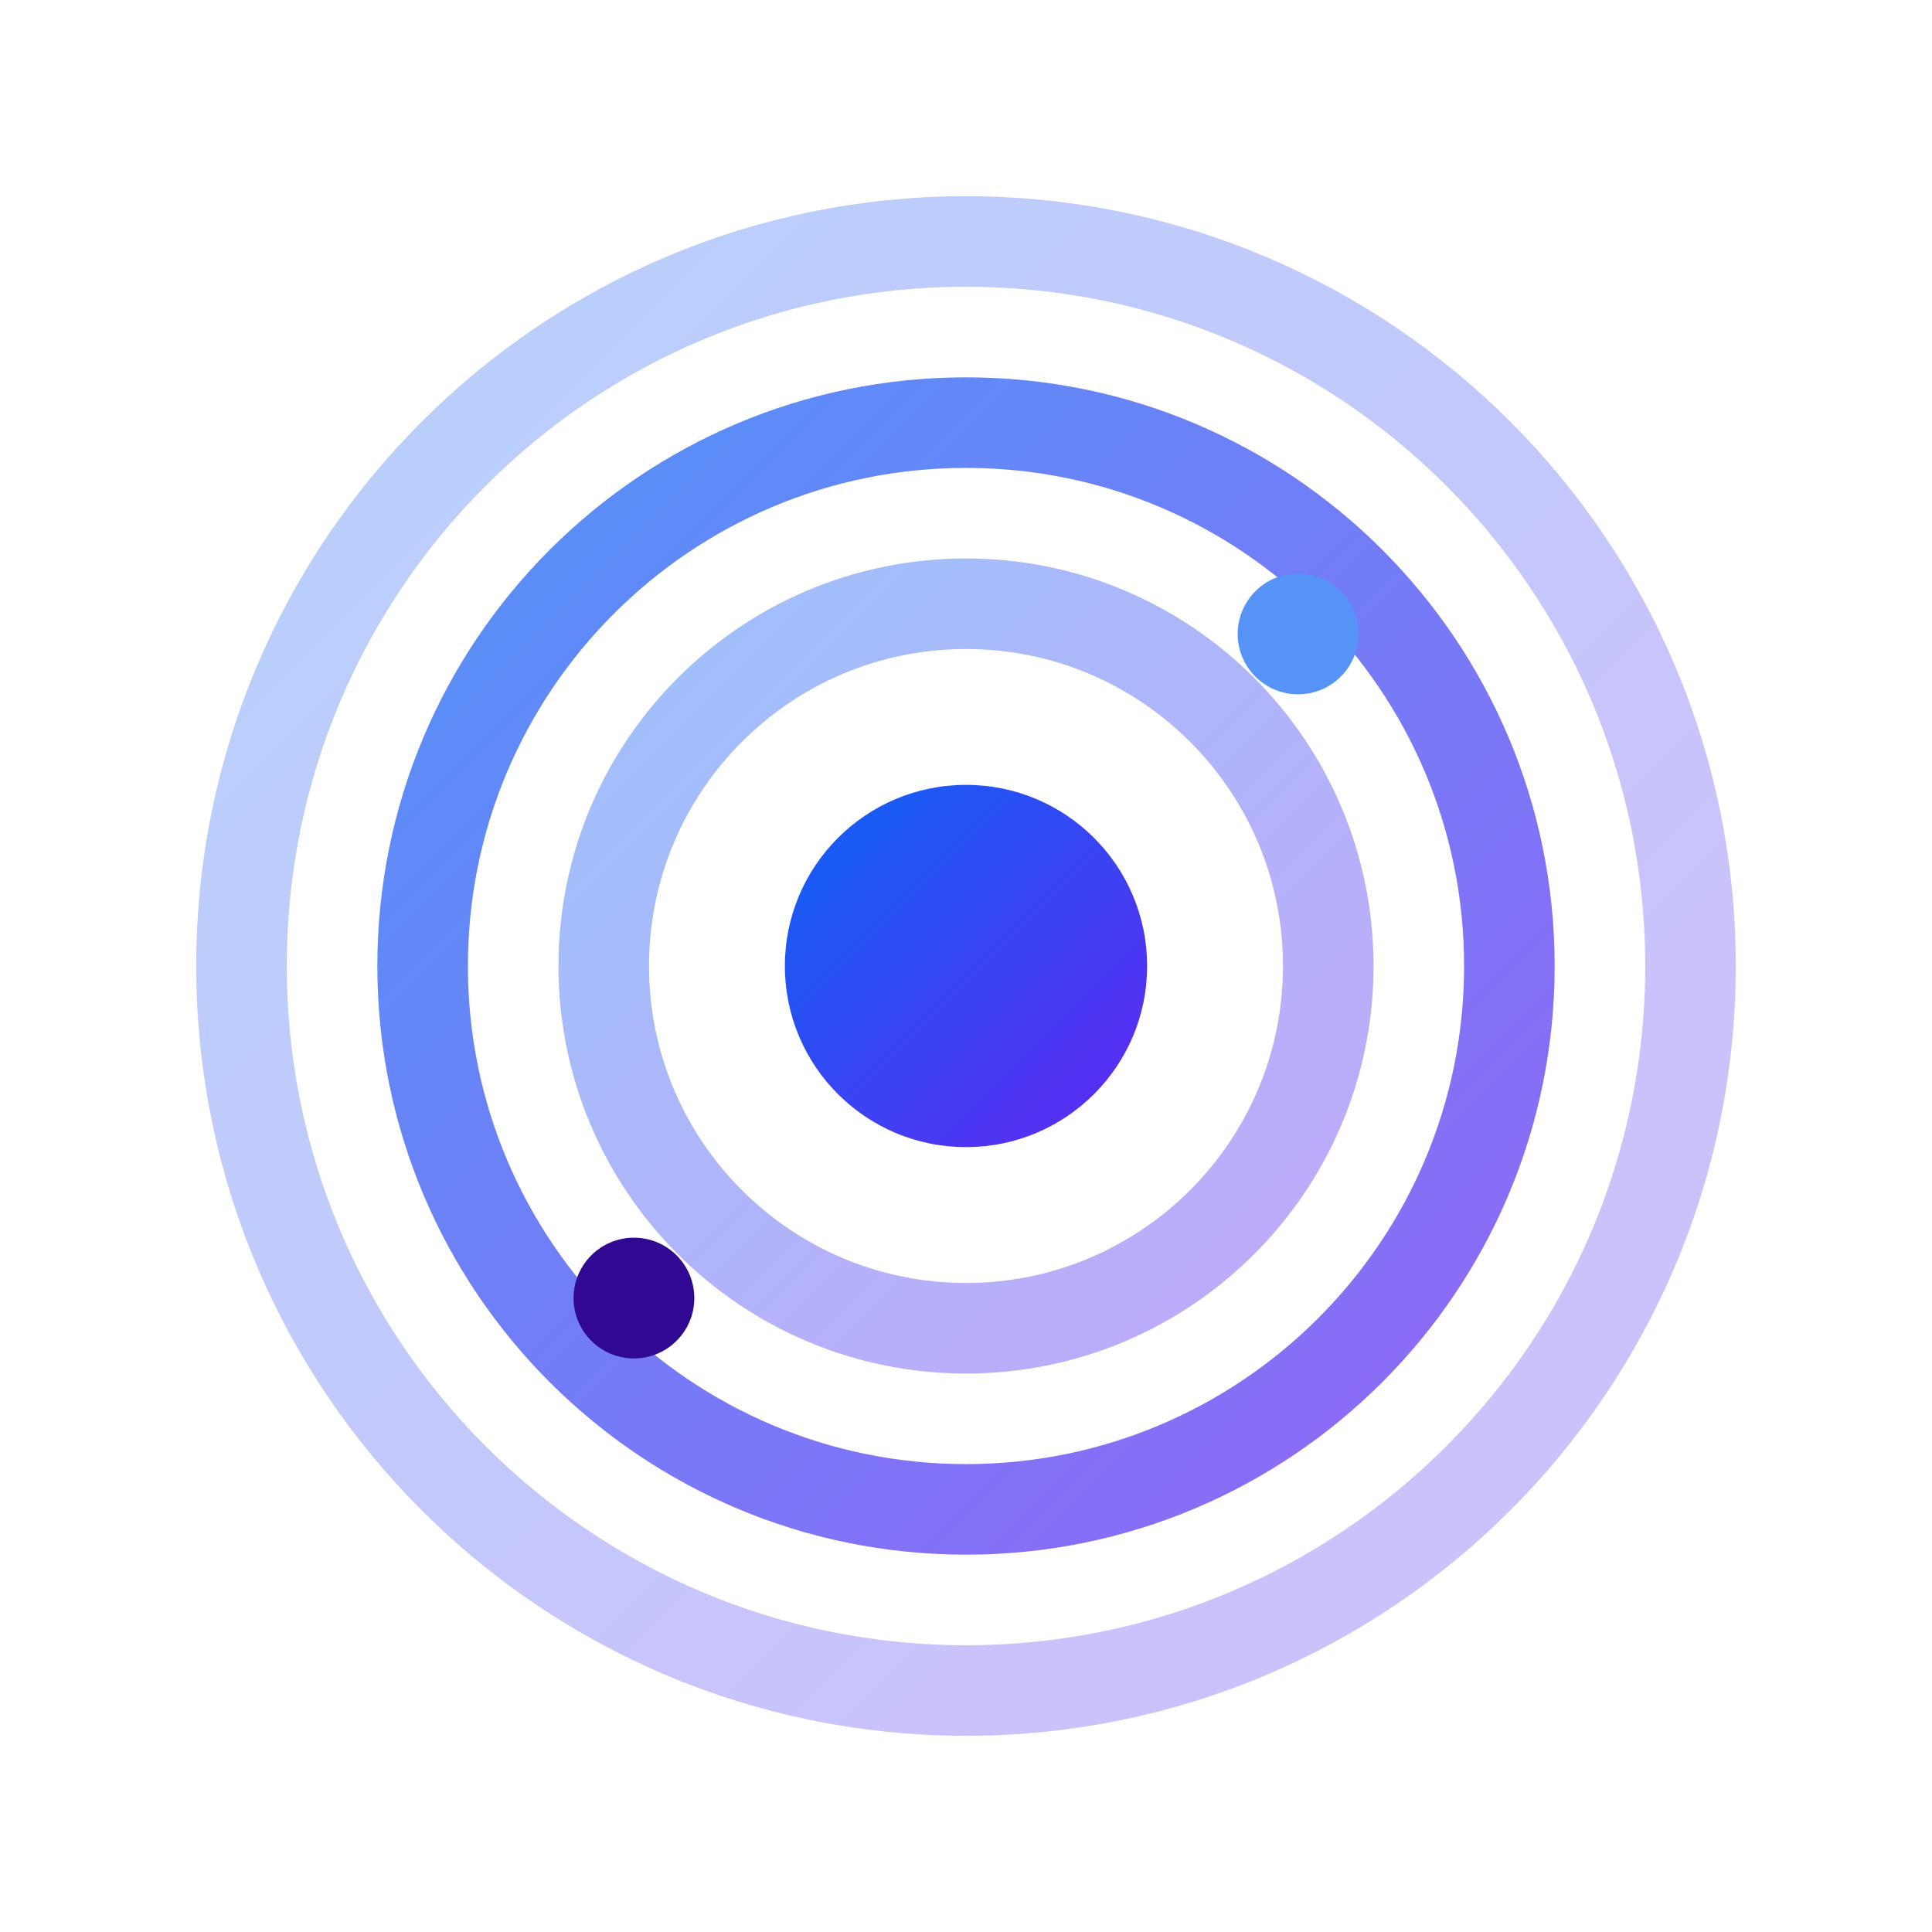
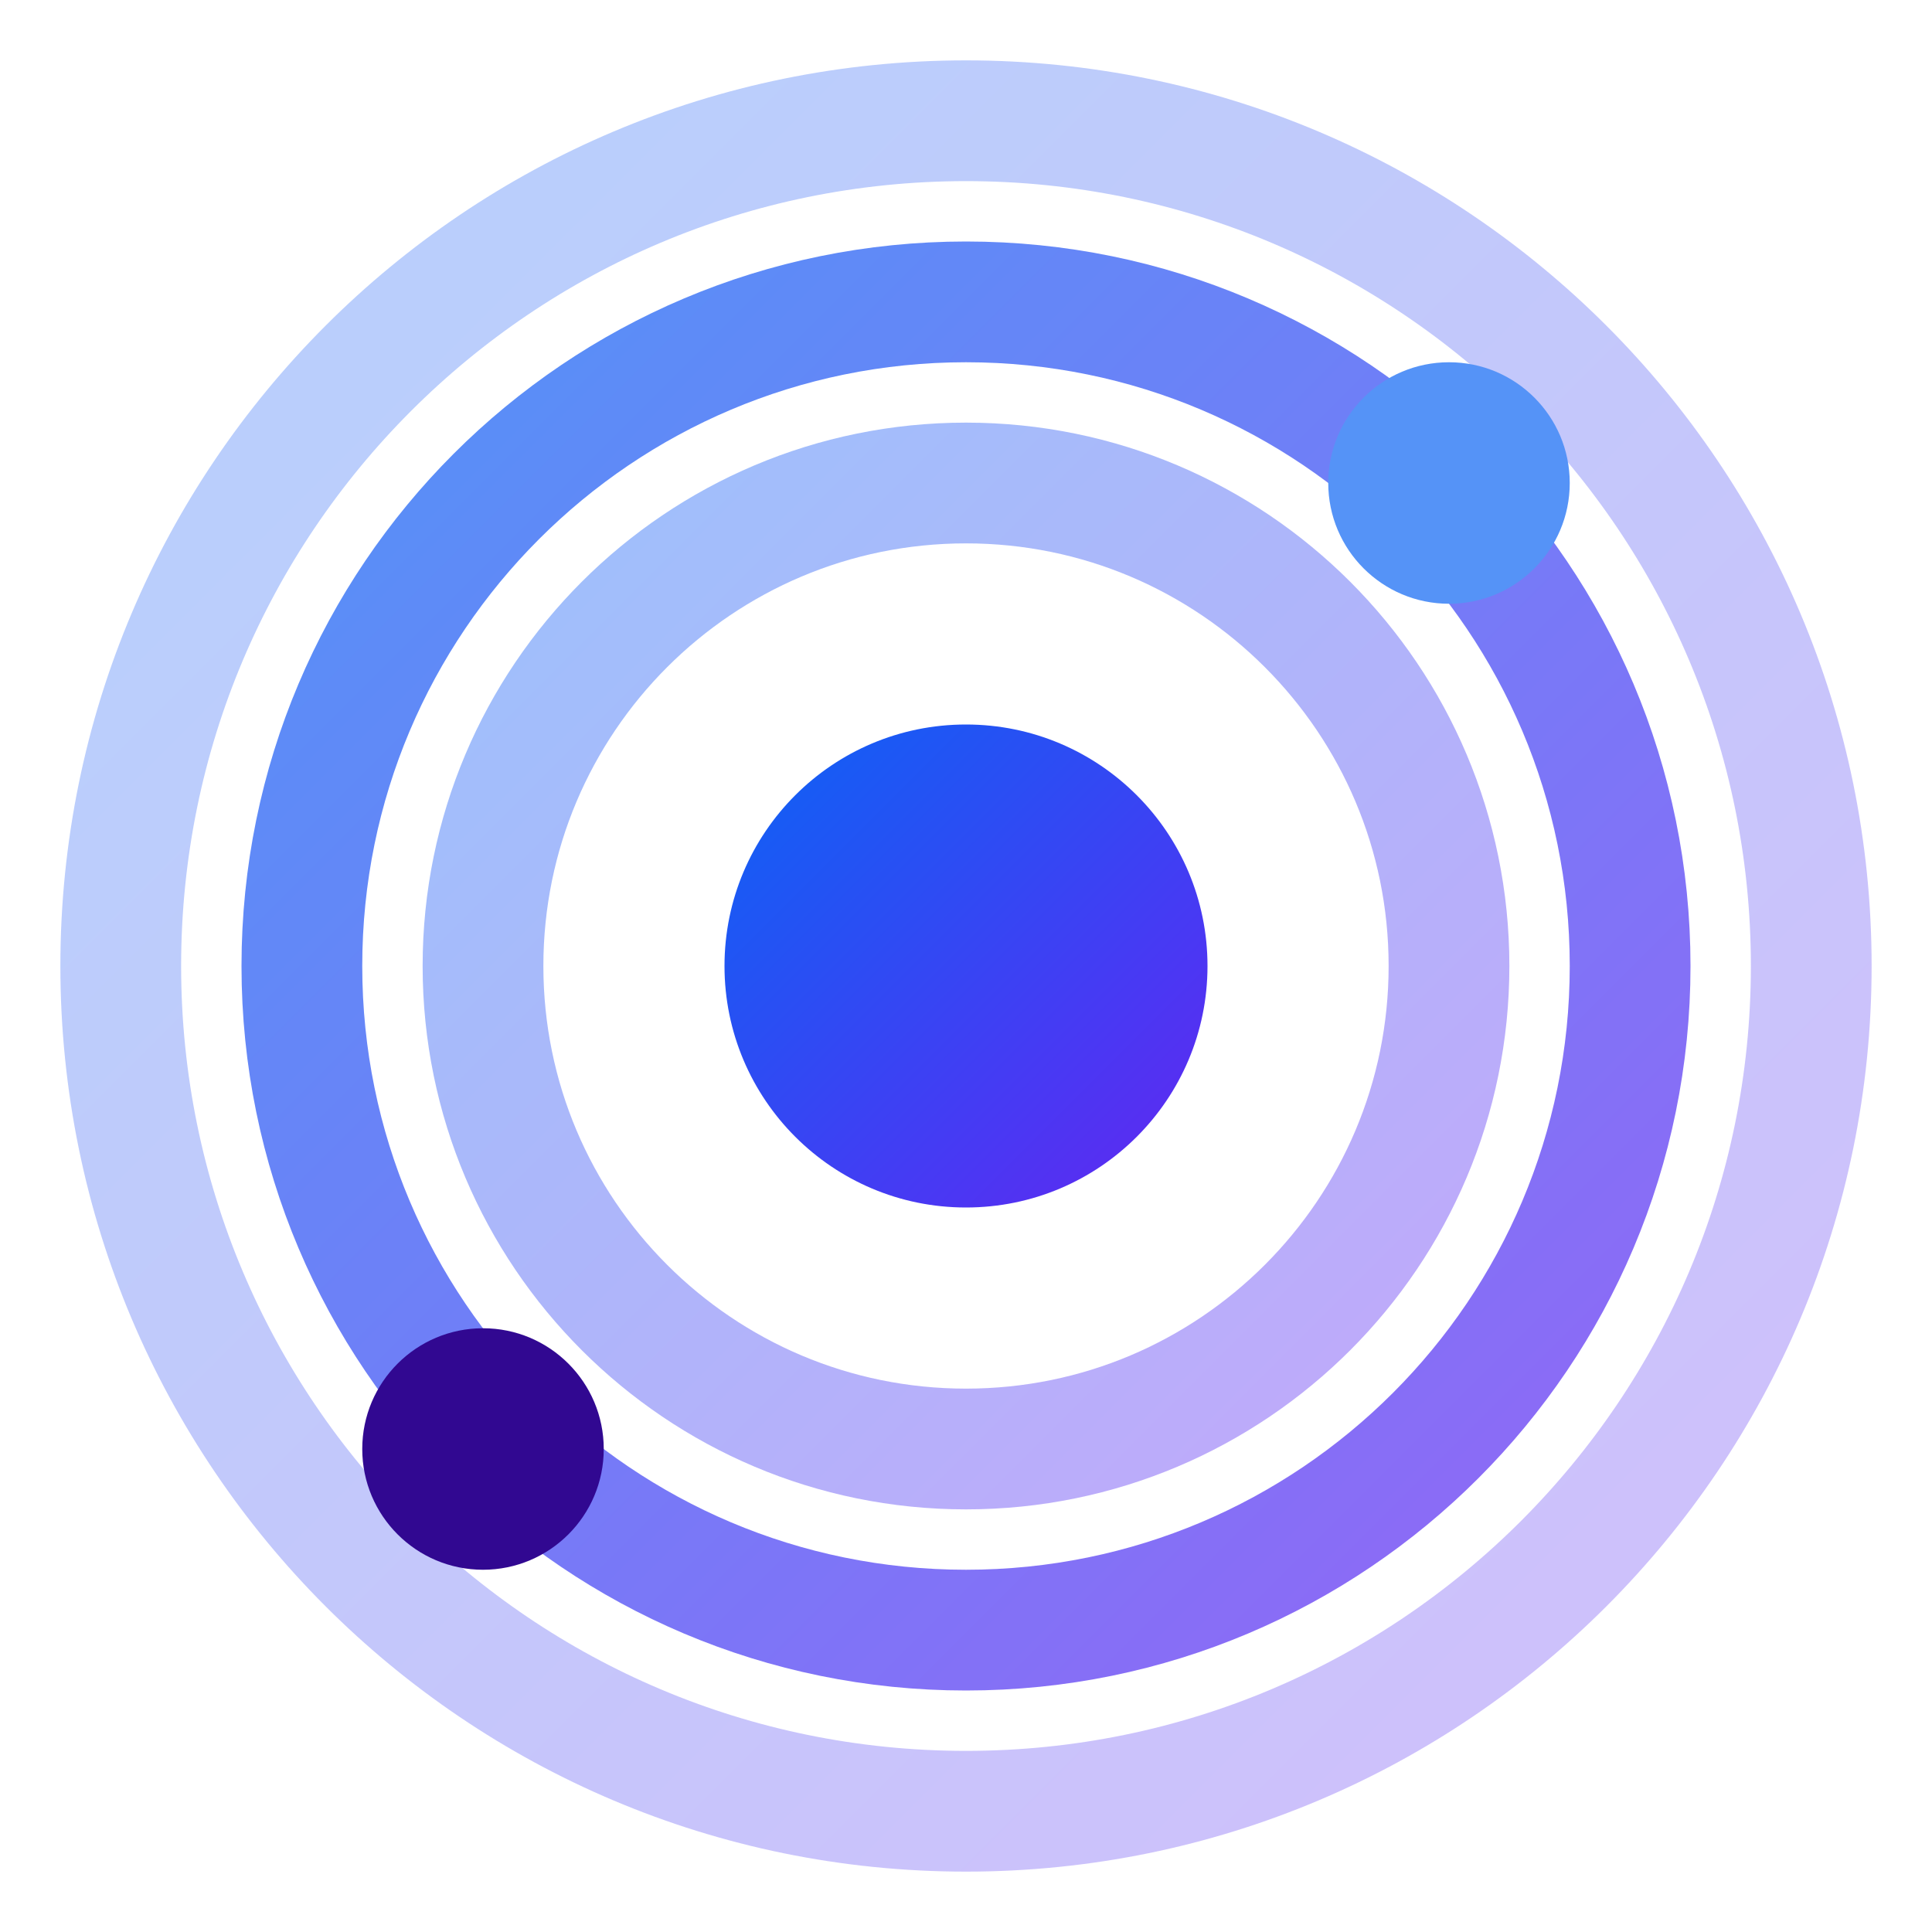
<svg xmlns="http://www.w3.org/2000/svg" width="32" height="32" viewBox="0 0 32 32" fill="none">
  <defs>
    <linearGradient id="pulseGrad" x1="0%" y1="0%" x2="100%" y2="100%">
      <stop offset="0%" style="stop-color:hsl(217, 91%, 50%);stop-opacity:1" />
      <stop offset="100%" style="stop-color:hsl(258, 89%, 55%);stop-opacity:1" />
    </linearGradient>
  </defs>
-   <circle cx="16" cy="16" r="6" stroke="url(#pulseGrad)" stroke-width="1.5" fill="none" opacity="0.4" />
-   <circle cx="16" cy="16" r="9" stroke="url(#pulseGrad)" stroke-width="1.5" fill="none" opacity="0.7" />
-   <circle cx="16" cy="16" r="12" stroke="url(#pulseGrad)" stroke-width="1.5" fill="none" opacity="0.3" />
-   <circle cx="16" cy="16" r="3" fill="url(#pulseGrad)" />
-   <circle cx="21.5" cy="10.5" r="1" fill="hsl(217, 91%, 65%)" opacity="1" />
-   <circle cx="10.5" cy="21.5" r="1" fill="hsl(258, 89%, 30%)" opacity="1" />
+   <circle cx="16" cy="16" r="8" stroke="url(#pulseGrad)" stroke-width="2" fill="none" opacity="0.4" />
+   <circle cx="16" cy="16" r="11" stroke="url(#pulseGrad)" stroke-width="2" fill="none" opacity="0.7" />
+   <circle cx="16" cy="16" r="14" stroke="url(#pulseGrad)" stroke-width="2" fill="none" opacity="0.3" />
+   <circle cx="16" cy="16" r="4" fill="url(#pulseGrad)" />
+   <circle cx="24" cy="8" r="2" fill="hsl(217, 91%, 65%)" opacity="1" />
+   <circle cx="8" cy="24" r="2" fill="hsl(258, 89%, 30%)" opacity="1" />
</svg>
